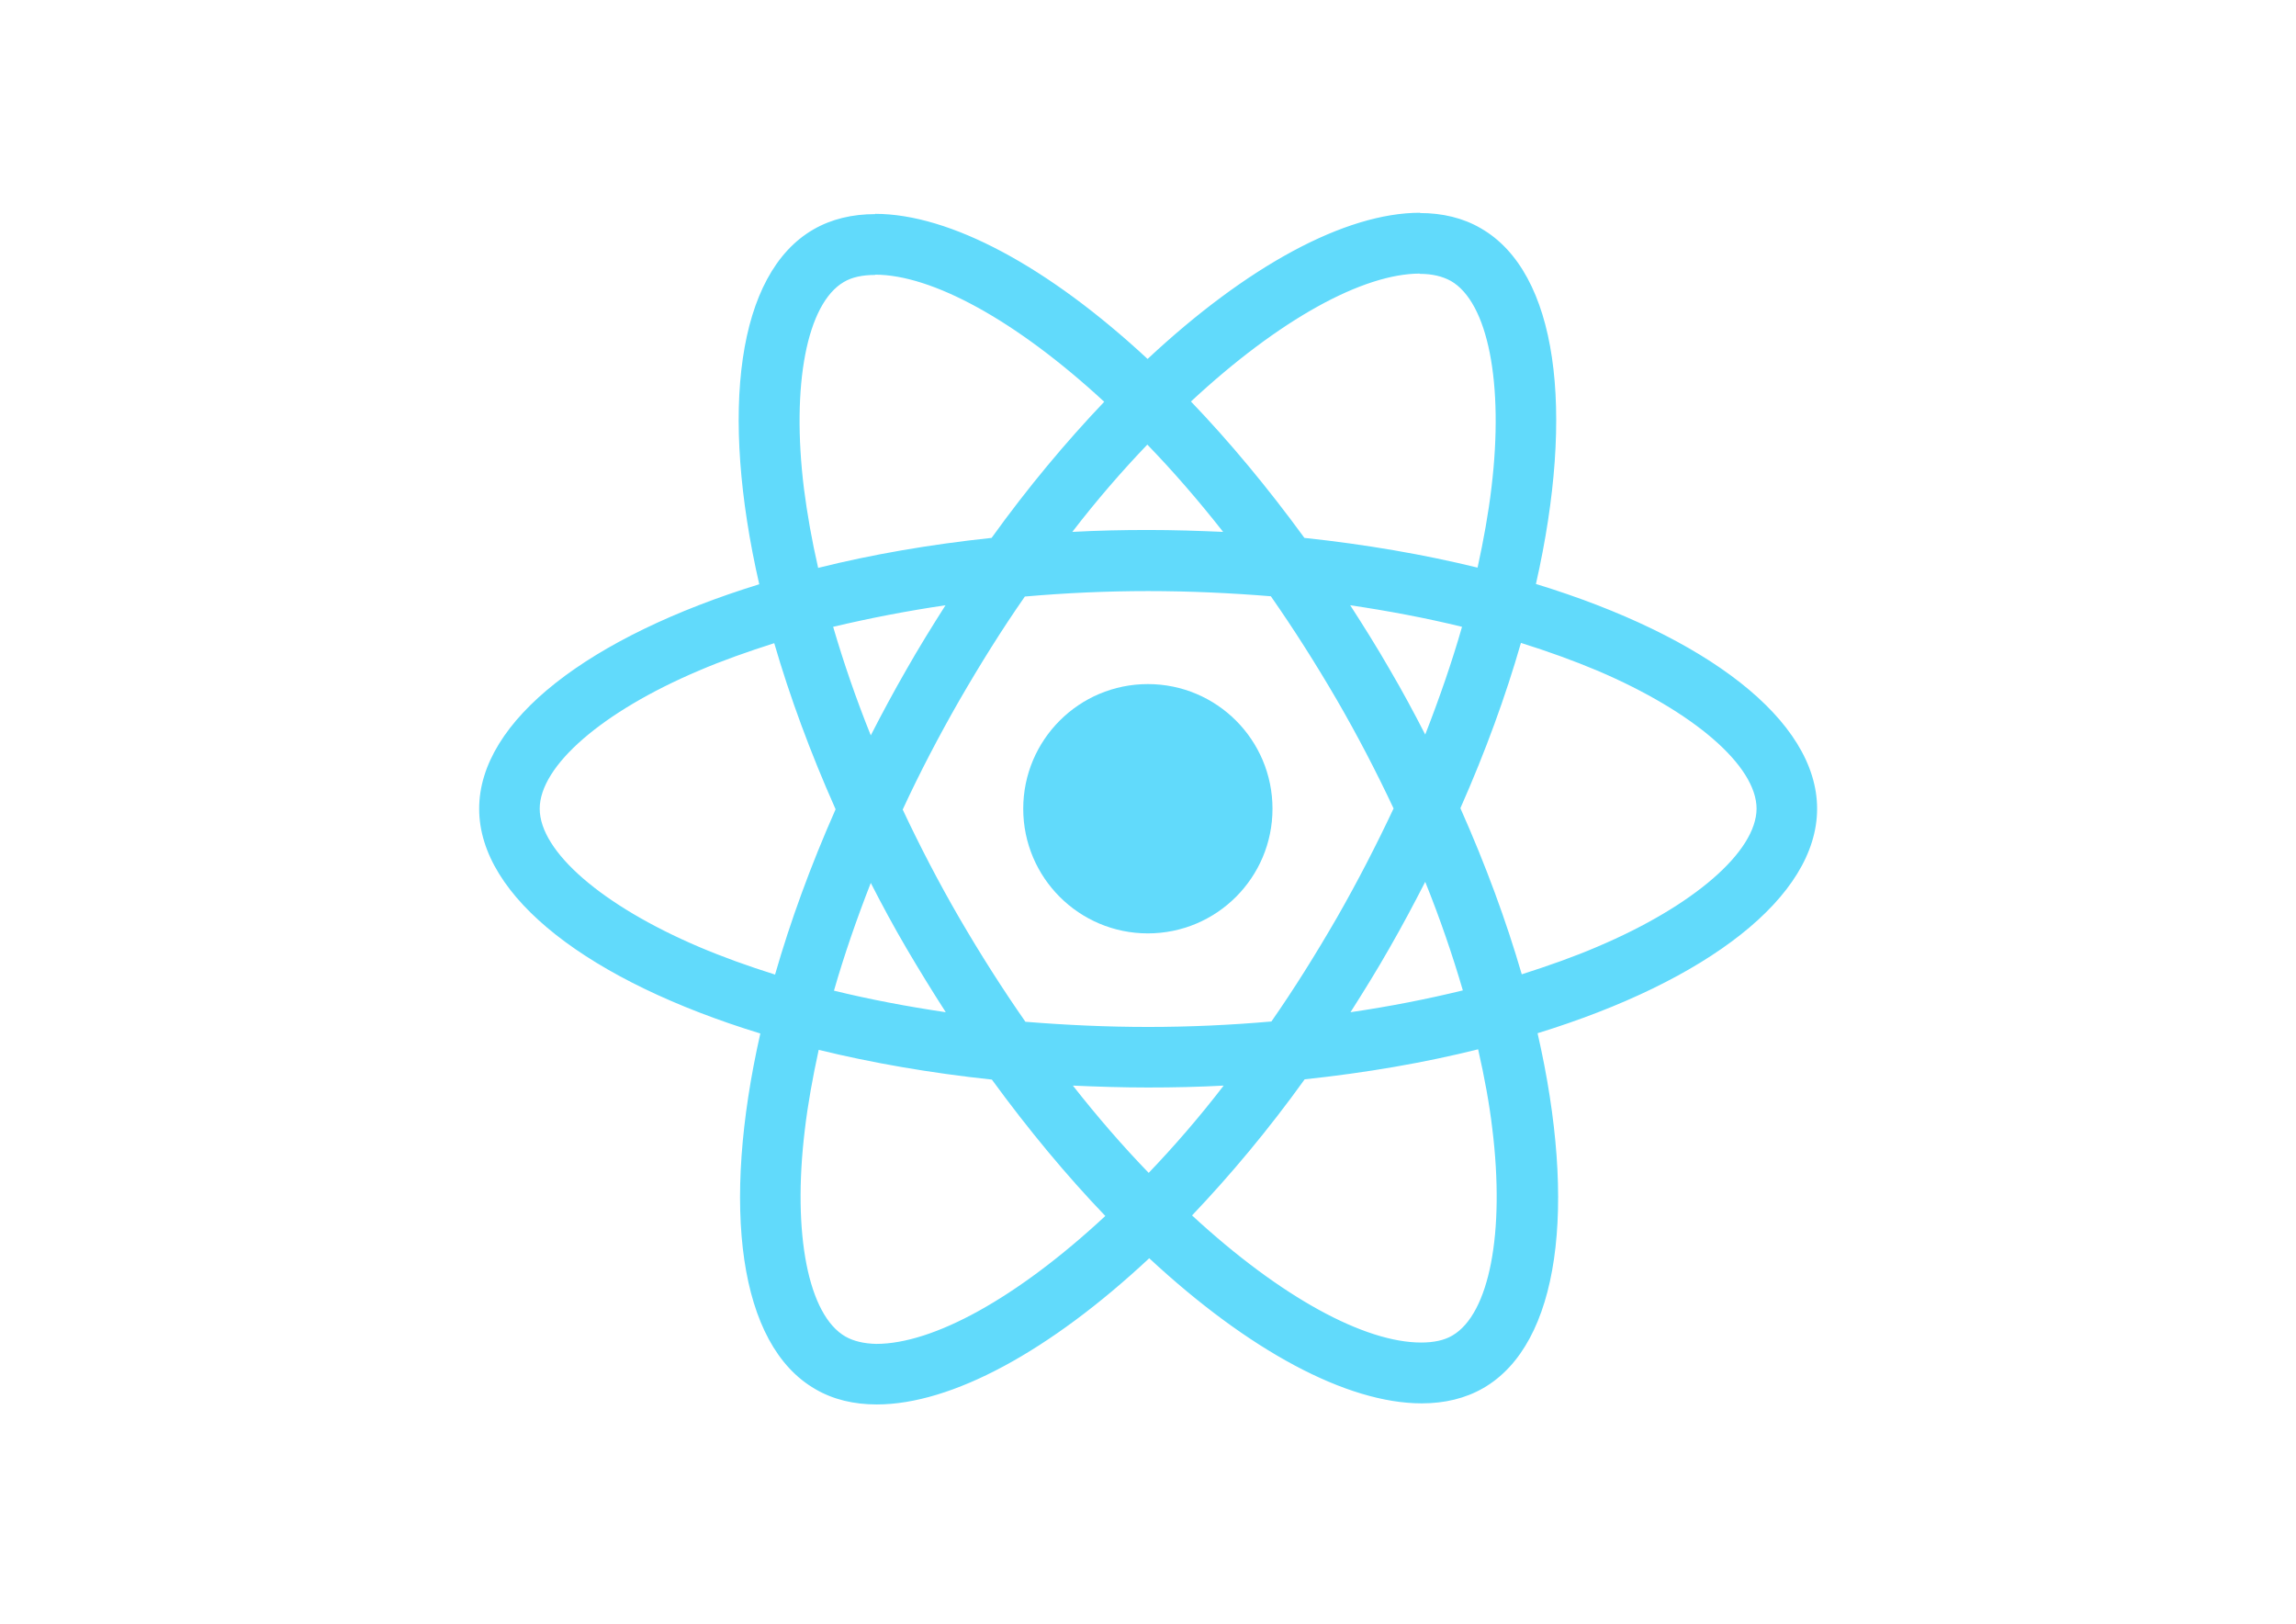
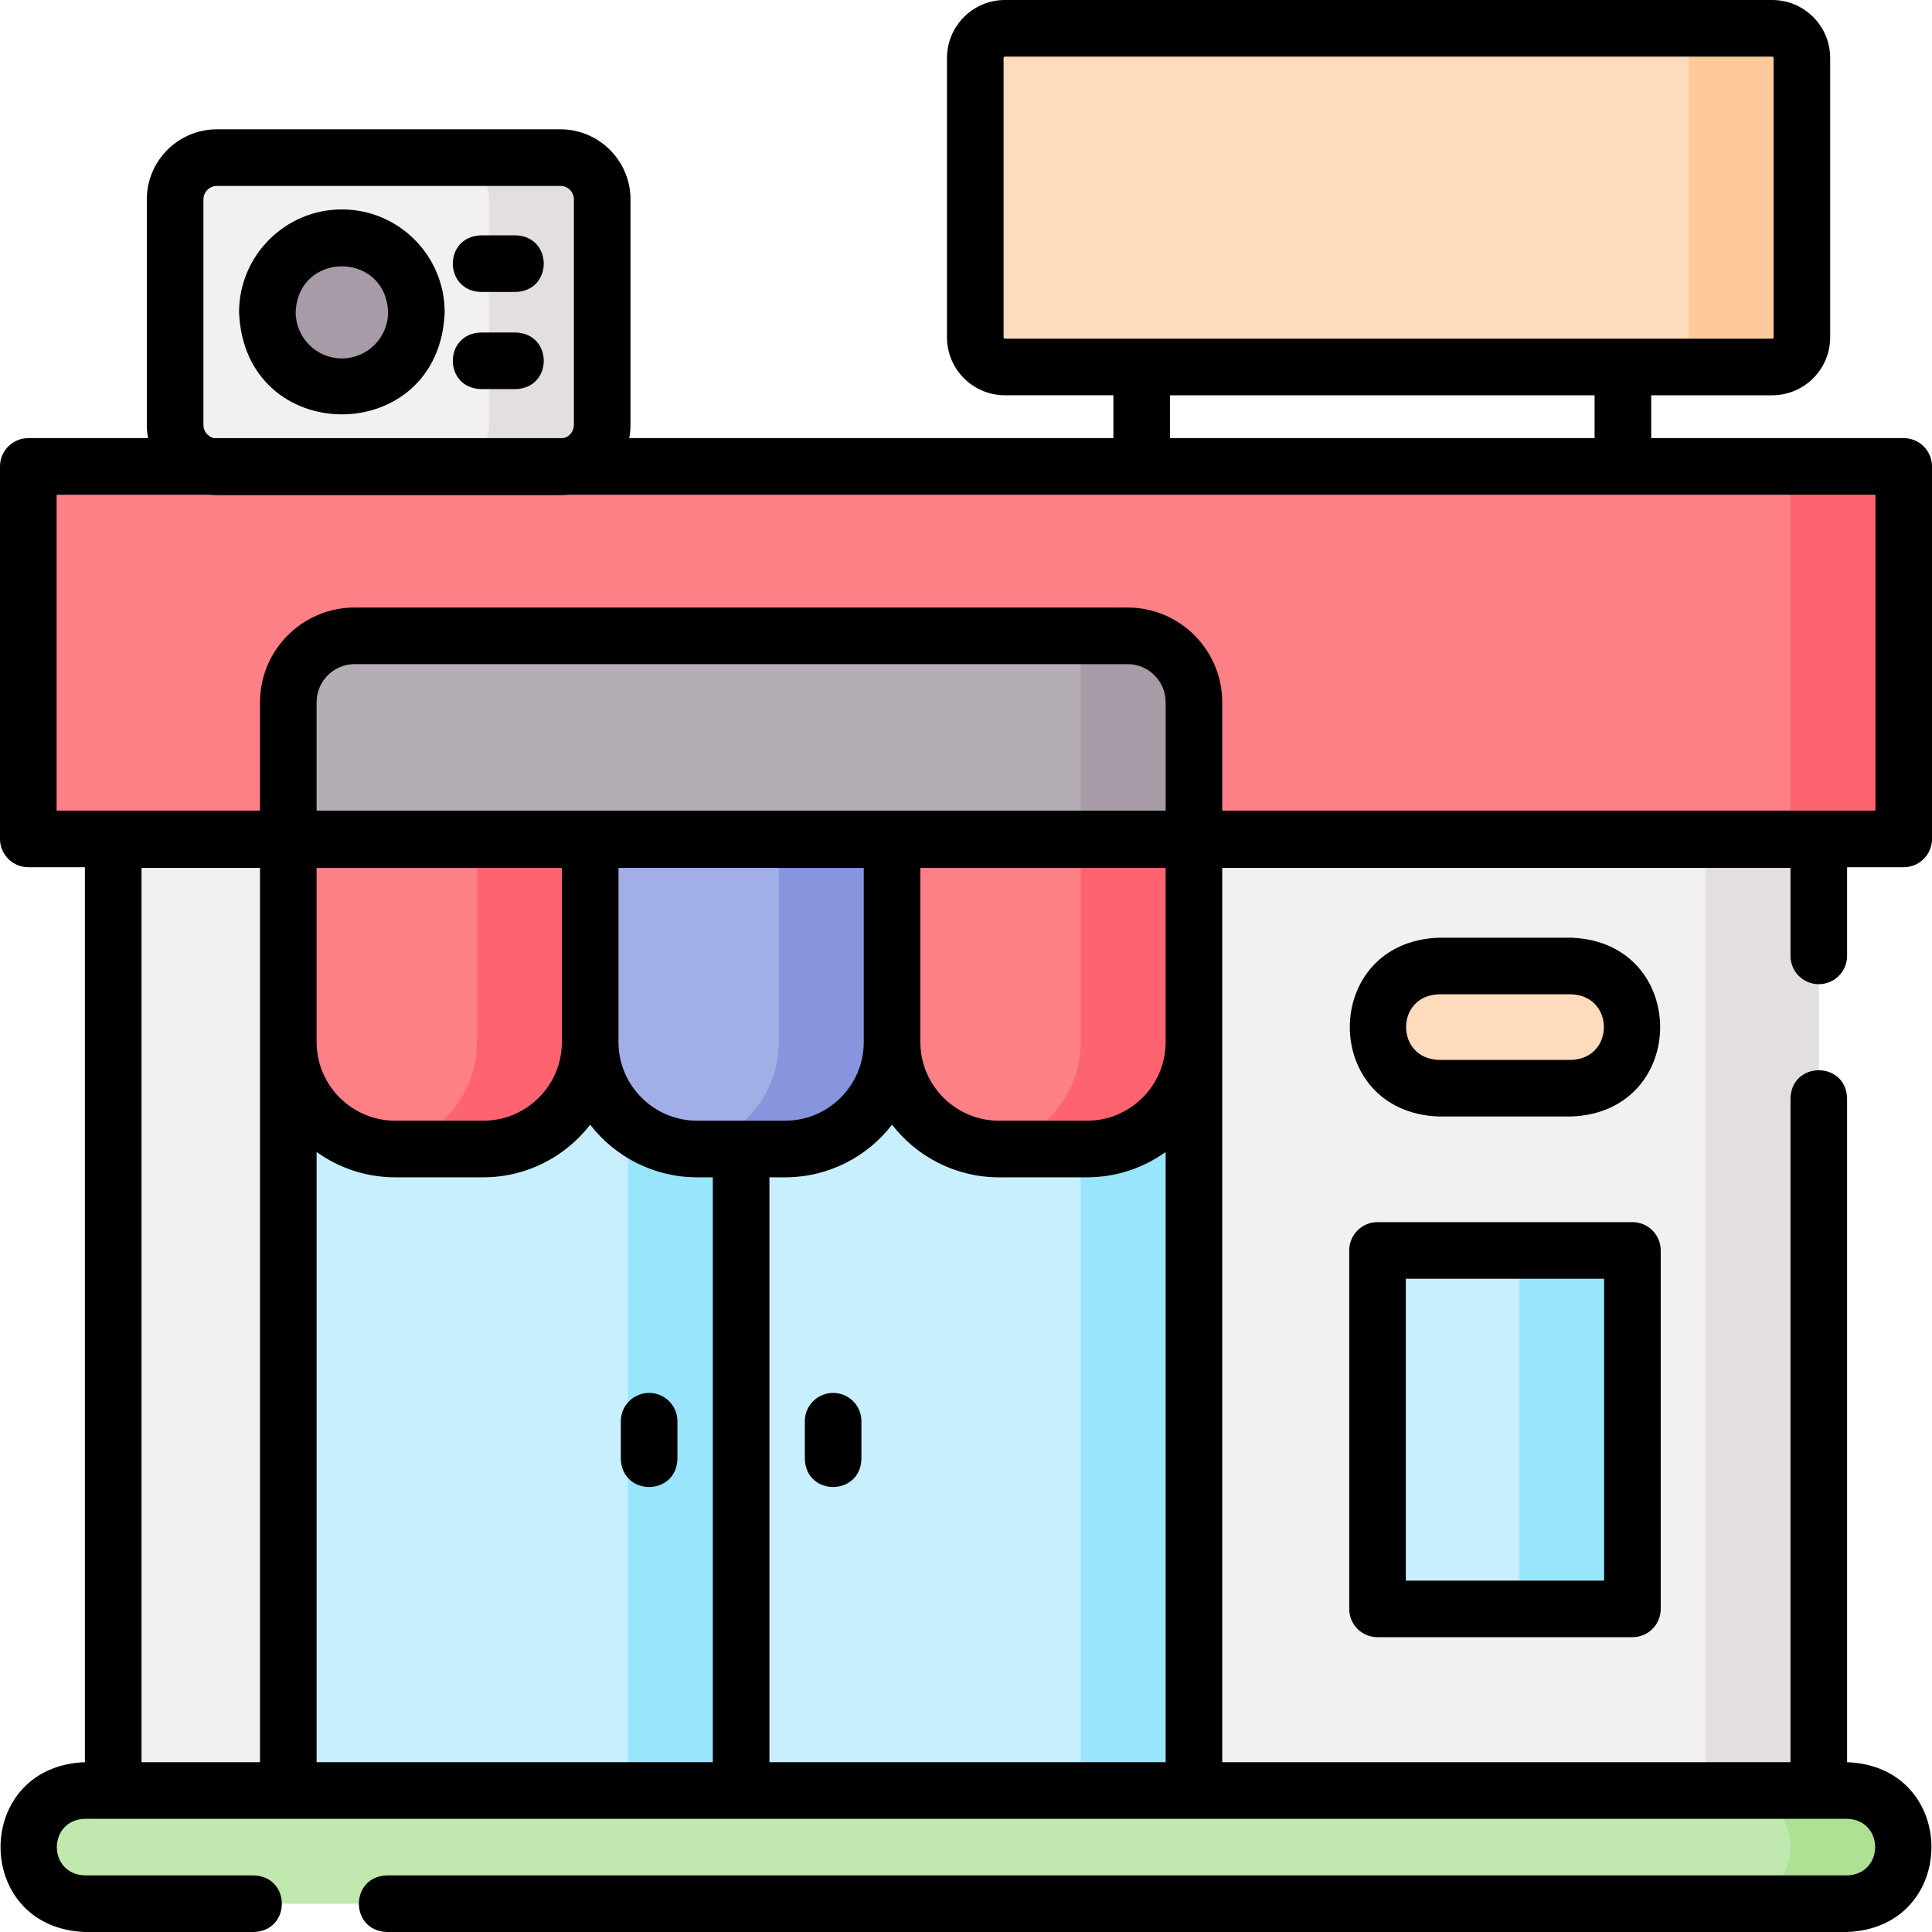
- <svg xmlns="http://www.w3.org/2000/svg" viewBox="0 0 841.9 595.3">
-   <g fill="#61DAFB">
-     <path d="M666.3 296.5c0-32.5-40.7-63.3-103.1-82.4 14.4-63.6 8-114.2-20.2-130.4-6.5-3.8-14.1-5.6-22.4-5.6v22.3c4.6 0 8.3.9 11.4 2.6 13.6 7.8 19.5 37.5 14.9 75.7-1.1 9.4-2.9 19.3-5.1 29.4-19.6-4.8-41-8.5-63.5-10.9-13.5-18.5-27.5-35.3-41.6-50 32.6-30.3 63.2-46.9 84-46.9V78c-27.5 0-63.5 19.6-99.9 53.6-36.4-33.8-72.4-53.2-99.9-53.2v22.3c20.7 0 51.4 16.5 84 46.6-14 14.7-28 31.4-41.3 49.9-22.6 2.4-44 6.1-63.6 11-2.3-10-4-19.7-5.2-29-4.7-38.2 1.1-67.9 14.6-75.8 3-1.8 6.9-2.6 11.5-2.6V78.5c-8.4 0-16 1.8-22.6 5.6-28.1 16.2-34.4 66.7-19.9 130.1-62.2 19.2-102.7 49.9-102.7 82.3 0 32.5 40.7 63.3 103.1 82.4-14.4 63.6-8 114.2 20.2 130.4 6.5 3.8 14.1 5.6 22.5 5.6 27.5 0 63.5-19.6 99.9-53.6 36.4 33.8 72.4 53.2 99.9 53.2 8.4 0 16-1.8 22.6-5.6 28.1-16.2 34.4-66.7 19.9-130.1 62-19.1 102.5-49.9 102.5-82.3zm-130.2-66.7c-3.7 12.9-8.3 26.2-13.5 39.5-4.1-8-8.4-16-13.1-24-4.6-8-9.5-15.8-14.4-23.4 14.2 2.1 27.9 4.7 41 7.9zm-45.8 106.5c-7.8 13.5-15.8 26.3-24.1 38.2-14.9 1.3-30 2-45.2 2-15.1 0-30.2-.7-45-1.9-8.3-11.9-16.4-24.6-24.2-38-7.6-13.1-14.5-26.4-20.8-39.8 6.2-13.4 13.2-26.8 20.7-39.9 7.8-13.5 15.8-26.3 24.1-38.2 14.9-1.3 30-2 45.2-2 15.1 0 30.2.7 45 1.9 8.3 11.9 16.4 24.6 24.2 38 7.6 13.1 14.5 26.4 20.8 39.8-6.3 13.4-13.2 26.8-20.7 39.9zm32.3-13c5.4 13.4 10 26.8 13.8 39.8-13.1 3.2-26.9 5.9-41.2 8 4.9-7.7 9.8-15.6 14.4-23.7 4.6-8 8.9-16.1 13-24.1zM421.2 430c-9.3-9.6-18.6-20.3-27.8-32 9 .4 18.2.7 27.5.7 9.4 0 18.7-.2 27.8-.7-9 11.7-18.3 22.4-27.5 32zm-74.4-58.9c-14.2-2.1-27.9-4.7-41-7.9 3.7-12.9 8.3-26.2 13.5-39.5 4.1 8 8.4 16 13.1 24 4.7 8 9.5 15.8 14.4 23.4zM420.7 163c9.3 9.6 18.6 20.3 27.8 32-9-.4-18.2-.7-27.5-.7-9.4 0-18.7.2-27.8.7 9-11.7 18.3-22.4 27.5-32zm-74 58.9c-4.9 7.7-9.8 15.6-14.4 23.7-4.6 8-8.9 16-13 24-5.4-13.4-10-26.8-13.8-39.8 13.1-3.1 26.9-5.8 41.2-7.9zm-90.5 125.2c-35.4-15.1-58.3-34.9-58.3-50.6 0-15.7 22.9-35.6 58.3-50.6 8.6-3.7 18-7 27.7-10.1 5.7 19.6 13.2 40 22.5 60.9-9.2 20.8-16.6 41.1-22.2 60.6-9.9-3.1-19.3-6.5-28-10.2zM310 490c-13.6-7.8-19.5-37.5-14.9-75.7 1.1-9.4 2.9-19.3 5.1-29.4 19.6 4.8 41 8.5 63.5 10.9 13.5 18.5 27.5 35.3 41.6 50-32.6 30.3-63.2 46.9-84 46.9-4.5-.1-8.3-1-11.3-2.7zm237.2-76.2c4.7 38.2-1.1 67.9-14.6 75.8-3 1.8-6.9 2.6-11.5 2.6-20.7 0-51.4-16.5-84-46.6 14-14.7 28-31.4 41.3-49.9 22.6-2.4 44-6.1 63.6-11 2.3 10.1 4.1 19.8 5.2 29.1zm38.5-66.7c-8.6 3.7-18 7-27.7 10.1-5.7-19.6-13.2-40-22.5-60.9 9.2-20.8 16.6-41.1 22.2-60.6 9.9 3.1 19.3 6.5 28.1 10.2 35.4 15.1 58.3 34.9 58.3 50.6-.1 15.7-23 35.6-58.4 50.6zM320.8 78.4z" />
-     <circle cx="420.9" cy="296.5" r="45.7" />
-     <path d="M520.5 78.1z" />
+ <svg xmlns="http://www.w3.org/2000/svg" id="Layer_1" enable-background="new 0 0 512 512" viewBox="0 0 512 512">
+   <g>
+     <path d="m7.5 123.61h497v98.713h-497z" fill="#fd8087" />
+     <path d="m474.5 123.61h30v98.713h-30z" fill="#fe646f" />
+     <path d="m489.5 504.5h-467c-8.284 0-15-6.716-15-15 0-8.284 6.716-15 15-15h467c8.284 0 15 6.716 15 15 0 8.284-6.716 15-15 15z" fill="#c1e9af" />
+     <path d="m489.5 474.5h-30c8.284 0 15 6.716 15 15s-6.716 15-15 15h30c8.284 0 15-6.716 15-15s-6.716-15-15-15z" fill="#ade194" />
+     <path d="m30 222.5h452v252h-452z" fill="#f3f0f3" />
+     <path d="m452 222.5h30v252h-30z" fill="#e2dee2" />
+     <path d="m76.405 276h240v198.5h-240z" fill="#c8effe" />
+     <path d="m286.405 276h30v198.5h-30z" fill="#99e6fc" />
+     <path d="m166.405 276h30v198.5h-30z" fill="#99e6fc" />
+     <path d="m365.06 331.378h67.551v95h-67.551z" fill="#c8effe" />
+     <path d="m402.611 331.378h30v95h-30z" fill="#99e6fc" />
+     <path d="m316.405 222.5h-240v-36.406c0-9.717 7.877-17.594 17.594-17.594h204.812c9.717 0 17.594 7.877 17.594 17.594z" fill="#b5adb6" />
+     <path d="m286.405 168.5v54h30v-36.406c0-9.717-7.877-17.594-17.594-17.594z" fill="#a79ba7" />
+     <path d="m128.065 304.5h-23.319c-15.652 0-28.34-12.688-28.34-28.34v-53.66h80v53.66c-.001 15.652-12.689 28.34-28.341 28.34z" fill="#fd8087" />
+     <path d="m126.405 222.5v53.66c0 14.521-10.923 26.484-25 28.138 1.096.129 2.209.203 3.34.203h23.319c15.652 0 28.34-12.688 28.34-28.34v-53.661z" fill="#fe646f" />
+     <path d="m208.065 304.5h-23.319c-15.652 0-28.34-12.688-28.34-28.34v-53.66h80v53.66c-.001 15.652-12.689 28.34-28.341 28.34z" fill="#a2aee6" />
+     <path d="m206.405 222.5v53.66c0 14.521-10.923 26.484-25 28.138 1.096.129 2.209.203 3.34.203h23.319c15.652 0 28.34-12.688 28.34-28.34v-53.661z" fill="#8795de" />
+     <path d="m288.065 304.5h-23.319c-15.652 0-28.34-12.688-28.34-28.34v-53.66h80v53.66c-.001 15.652-12.689 28.34-28.341 28.34z" fill="#fd8087" />
+     <path d="m286.405 222.5v53.66c0 14.521-10.923 26.484-25 28.138 1.096.129 2.209.203 3.34.203h23.319c15.652 0 28.34-12.688 28.34-28.34v-53.661z" fill="#fe646f" />
+     <path d="m148.513 123.718h-91.026c-6.118 0-11.077-4.959-11.077-11.077v-59.795c0-6.118 4.959-11.077 11.077-11.077h91.026c6.118 0 11.077 4.959 11.077 11.077v59.795c0 6.118-4.96 11.077-11.077 11.077z" fill="#f3f0f3" />
+     <path d="m148.513 41.769h-30c6.118 0 11.077 4.959 11.077 11.077v59.795c0 6.117-4.959 11.077-11.077 11.077h30c6.118 0 11.077-4.959 11.077-11.077v-59.795c0-6.118-4.96-11.077-11.077-11.077z" fill="#e2dee2" />
+     <circle cx="90.602" cy="82.744" fill="#a79ba7" r="19.744" />
+     <path d="m469.652 97.255h-203.328c-4.342 0-7.863-3.52-7.863-7.863v-74.029c0-4.342 3.52-7.863 7.863-7.863h203.328c4.342 0 7.863 3.52 7.863 7.863v74.029c0 4.342-3.521 7.863-7.863 7.863z" fill="#fedbbd" />
+     <path d="m469.652 7.5h-30c4.342 0 7.863 3.52 7.863 7.863v74.03c0 4.342-3.52 7.863-7.863 7.863h30c4.342 0 7.863-3.52 7.863-7.863v-74.03c-.001-4.343-3.521-7.863-7.863-7.863z" fill="#feca9c" />
+     <path d="m416.419 288.385h-35.167c-8.943 0-16.192-7.25-16.192-16.192 0-8.943 7.25-16.192 16.192-16.192h35.167c8.943 0 16.192 7.25 16.192 16.192 0 8.942-7.249 16.192-16.192 16.192z" fill="#fedbbd" />
+     <g>
+       <path d="m482 260.82c4.143 0 7.5-3.357 7.5-7.5v-23.497h15c4.143 0 7.5-3.357 7.5-7.5v-98.714c0-4.143-3.357-7.5-7.5-7.5h-66.913v-11.354h32.065c8.471 0 15.362-6.892 15.362-15.362v-74.03c.001-8.471-6.891-15.363-15.362-15.363h-203.328c-8.471 0-15.362 6.892-15.362 15.362v74.03c0 8.471 6.892 15.362 15.362 15.362h28.738v11.354h-128.309c.214-1.125.337-2.282.337-3.469v-59.793c0-10.243-8.333-18.576-18.577-18.576h-91.026c-10.244 0-18.577 8.333-18.577 18.576v59.795c0 1.187.123 2.344.337 3.469h-31.747c-4.142 0-7.5 3.357-7.5 7.5v98.714c0 4.143 3.358 7.5 7.5 7.5h15v237.176c-29.816 1.135-29.793 43.876 0 45h44.756c9.916-.307 9.909-14.696 0-15h-44.756c-9.914-.316-9.907-14.687 0-15h467c9.914.316 9.907 14.687 0 15h-386.961c-9.916.307-9.909 14.696 0 15h386.961c29.816-1.135 29.793-43.876 0-45v-175.936c-.307-9.916-14.697-9.909-15 0v175.936h-150.595v-237h150.595v23.32c0 4.143 3.357 7.5 7.5 7.5zm-173.095 15.339c0 11.491-9.35 20.841-20.841 20.841h-23.318c-11.492 0-20.841-9.35-20.841-20.841v-46.159h65zm-80 0c0 11.491-9.349 20.841-20.84 20.841h-23.319c-11.491 0-20.84-9.35-20.84-20.841v-46.159h65v46.159zm-80 0c0 11.491-9.349 20.841-20.84 20.841h-23.319c-11.491 0-20.84-9.35-20.84-20.841v-46.159h65v46.159zm160-61.336h-225v-28.729c0-5.566 4.529-10.094 10.095-10.094h204.812c5.565 0 10.094 4.528 10.094 10.094v28.729zm-42.943-125.43v-74.03c0-.2.162-.362.362-.362h203.328c.2 0 .362.162.362.362v74.03c0 .2-.162.362-.362.362h-203.328c-.2 0-.362-.162-.362-.362zm44.1 15.362h112.524v11.354h-112.524zm-256.152 7.886v-59.795c0-1.972 1.604-3.576 3.577-3.576h91.025c1.973 0 3.577 1.604 3.577 3.576v59.795c0 1.684-1.173 3.091-2.743 3.469h-92.693c-1.57-.379-2.743-1.785-2.743-3.469zm-38.91 18.468h40.51c.65.069 1.309.108 1.977.108h91.025c.668 0 1.327-.039 1.977-.108h346.511v83.714h-173.095v-28.729c0-13.837-11.257-25.094-25.094-25.094h-204.811c-13.837 0-25.094 11.257-25.094 25.094v28.729h-53.906zm22.5 98.891h31.405v237h-31.405zm46.405 75.29c5.877 4.217 13.071 6.71 20.84 6.71h23.319c11.519 0 21.779-5.468 28.34-13.939 6.561 8.471 16.821 13.939 28.34 13.939h4.16v155h-105v-161.71zm120 161.71v-155h4.16c11.519 0 21.779-5.468 28.34-13.939 6.561 8.471 16.822 13.939 28.341 13.939h23.318c7.77 0 14.963-2.493 20.841-6.71v161.71z" />
+       <path d="m365.06 323.878c-4.143 0-7.5 3.357-7.5 7.5v95c0 4.143 3.357 7.5 7.5 7.5h67.552c4.143 0 7.5-3.357 7.5-7.5v-95c0-4.143-3.357-7.5-7.5-7.5zm60.051 95h-52.551v-80h52.552v80z" />
+       <path d="m172.024 369.136c-4.142 0-7.5 3.357-7.5 7.5v10c.307 9.916 14.696 9.909 15 0v-10c0-4.143-3.358-7.5-7.5-7.5z" />
+       <path d="m220.787 369.136c-4.142 0-7.5 3.357-7.5 7.5v10c.307 9.916 14.696 9.909 15 0v-10c0-4.143-3.358-7.5-7.5-7.5z" />
+       <path d="m136.667 62.372h-9.23c-9.916.307-9.909 14.696 0 15h9.23c9.916-.307 9.909-14.696 0-15z" />
+       <path d="m136.667 88.115h-9.23c-9.916.307-9.909 14.696 0 15h9.23c9.916-.307 9.909-14.696 0-15z" />
+       <path d="m90.602 55.5c-15.022 0-27.244 12.222-27.244 27.243 1.37 36.093 53.123 36.084 54.487 0 .001-15.021-12.221-27.243-27.243-27.243zm0 39.487c-6.751 0-12.244-5.493-12.244-12.244.616-16.22 23.874-16.215 24.487 0 .001 6.751-5.492 12.244-12.243 12.244z" />
+       <path d="m416.419 248.5h-35.167c-31.396 1.194-31.372 46.202 0 47.385h35.167c31.396-1.195 31.372-46.202 0-47.385zm0 32.385h-35.167c-11.507-.41-11.499-16.979 0-17.385h35.167c11.507.41 11.499 16.979 0 17.385z" />
+     </g>
  </g>
</svg>
